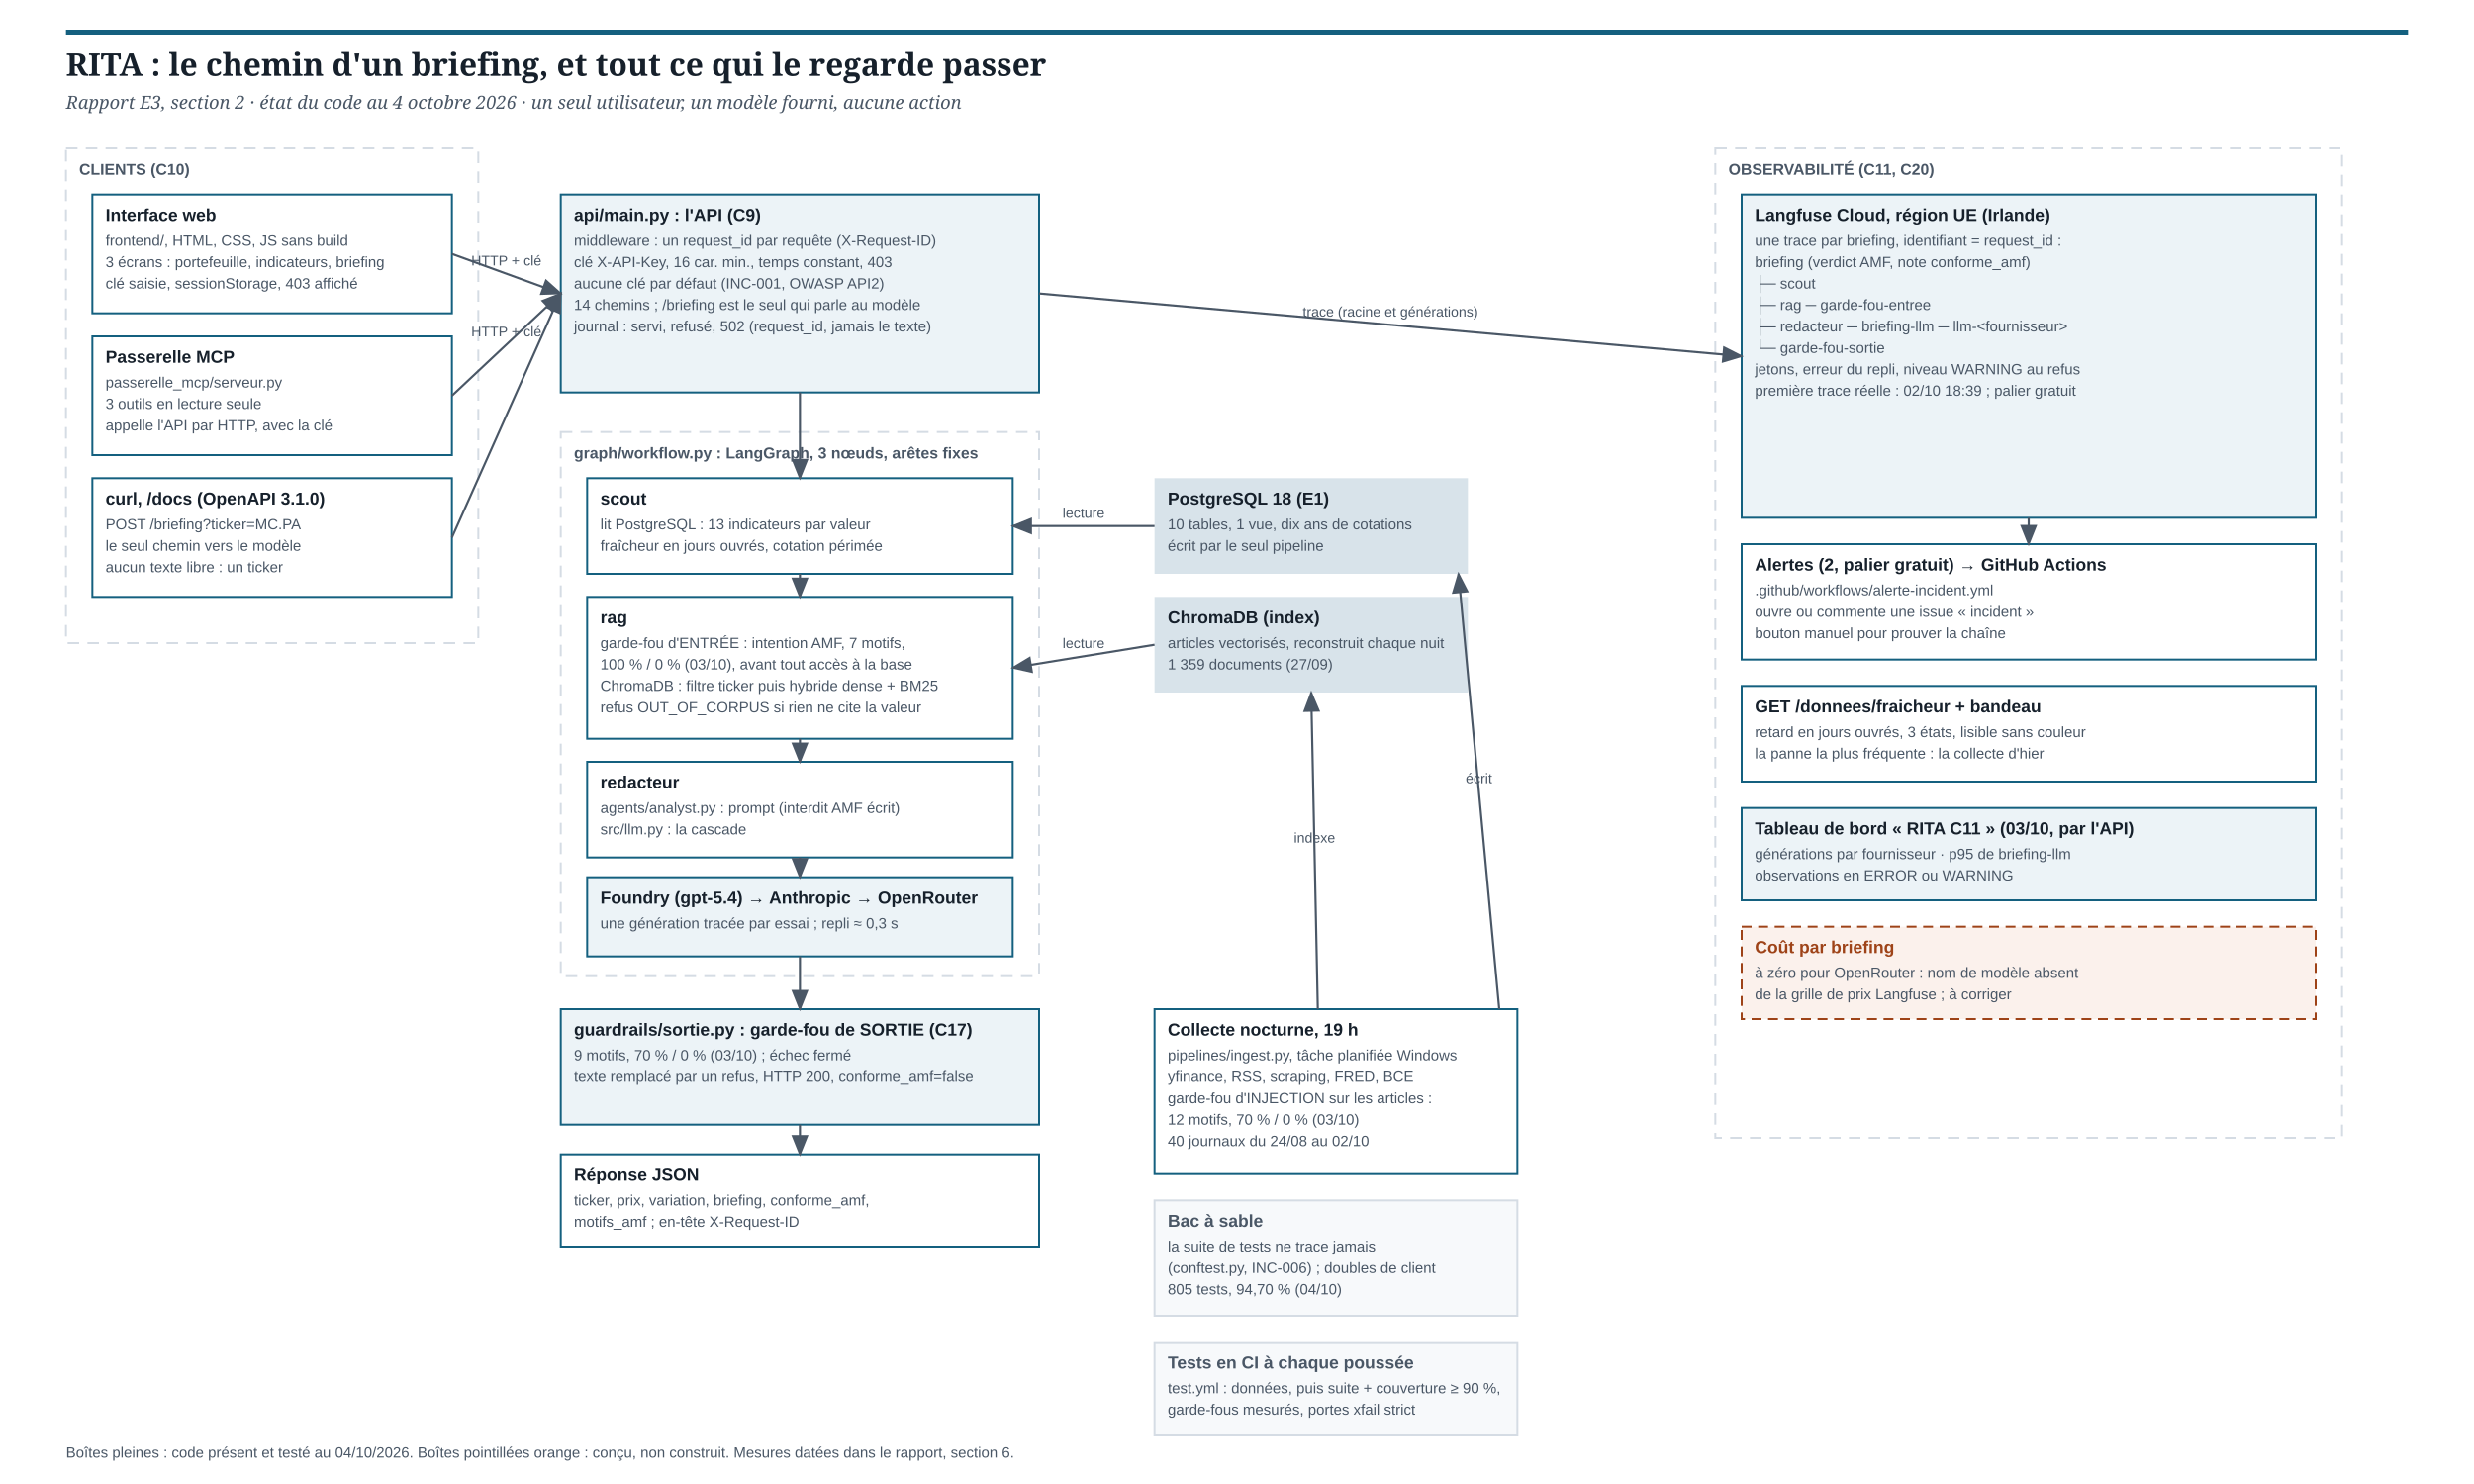
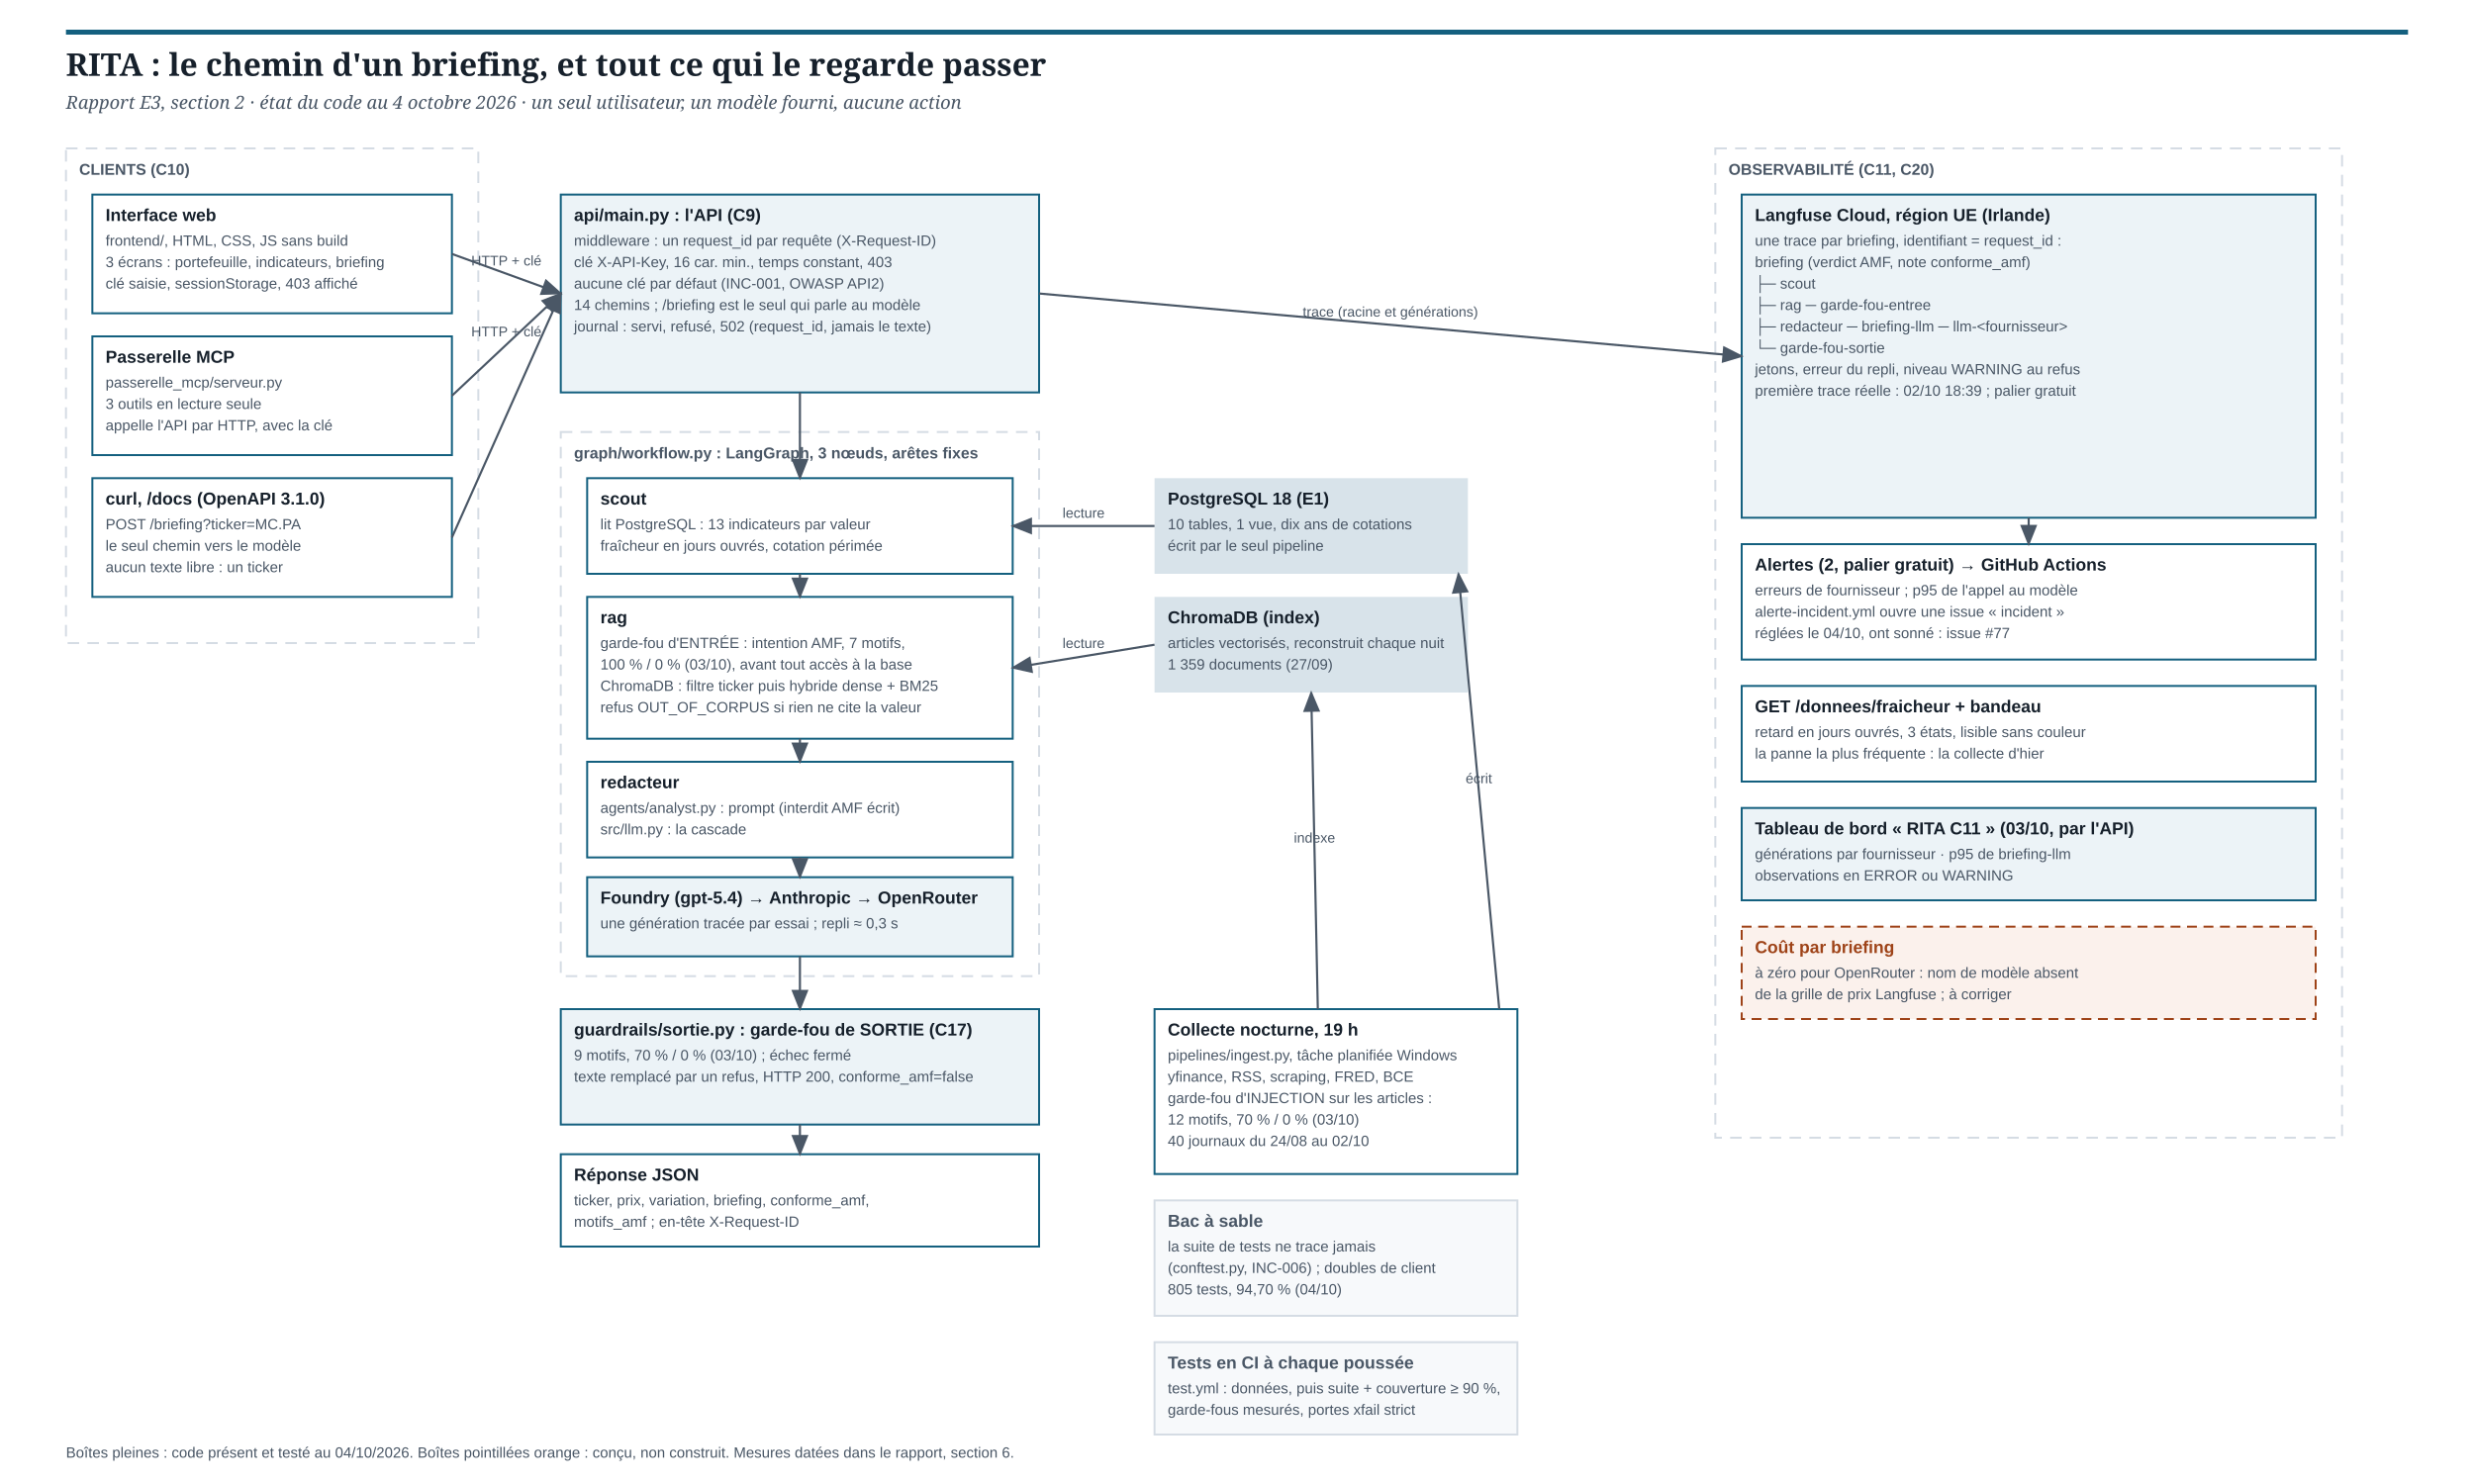
<svg xmlns="http://www.w3.org/2000/svg" width="1500" height="900" viewBox="0 0 1500 900" font-family="Segoe UI,Calibri,Arial,sans-serif">
  <defs>
    <marker id="fl" markerWidth="10" markerHeight="8" refX="9" refY="4" orient="auto">
      <polygon points="0 0,10 4,0 8" fill="#4A5766" />
    </marker>
  </defs>
  <rect width="1500" height="900" fill="#FFFFFF" />
  <rect x="40" y="18" width="1420" height="3" fill="#14607F" />
  <text x="40" y="46" font-family="Georgia,serif" font-size="19" font-weight="600" fill="#16202B">RITA : le chemin d'un briefing, et tout ce qui le regarde passer</text>
  <text x="40" y="66" font-family="Georgia,serif" font-size="11" font-style="italic" fill="#4A5766">Rapport E3, section 2 · état du code au 4 octobre 2026 · un seul utilisateur, un modèle fourni, aucune action</text>
  <rect x="40" y="90" width="250" height="300" fill="none" stroke="#D5DCE4" stroke-width="1.2" stroke-dasharray="7,5" />
  <text x="48" y="106" font-size="9.5" font-weight="700" fill="#4A5766">CLIENTS (C10)</text>
  <rect x="56" y="118" width="218" height="72" fill="#FFFFFF" stroke="#14607F" stroke-width="1.2" />
  <text x="64" y="134" font-size="10.5" font-weight="700" fill="#16202B">Interface web</text>
  <text x="64" y="149" font-size="9" fill="#4A5766">frontend/, HTML, CSS, JS sans build</text>
  <text x="64" y="162" font-size="9" fill="#4A5766">3 écrans : portefeuille, indicateurs, briefing</text>
  <text x="64" y="175" font-size="9" fill="#4A5766">clé saisie, sessionStorage, 403 affiché</text>
  <rect x="56" y="204" width="218" height="72" fill="#FFFFFF" stroke="#14607F" stroke-width="1.2" />
  <text x="64" y="220" font-size="10.5" font-weight="700" fill="#16202B">Passerelle MCP</text>
  <text x="64" y="235" font-size="9" fill="#4A5766">passerelle_mcp/serveur.py</text>
  <text x="64" y="248" font-size="9" fill="#4A5766">3 outils en lecture seule</text>
  <text x="64" y="261" font-size="9" fill="#4A5766">appelle l'API par HTTP, avec la clé</text>
  <rect x="56" y="290" width="218" height="72" fill="#FFFFFF" stroke="#14607F" stroke-width="1.2" />
  <text x="64" y="306" font-size="10.5" font-weight="700" fill="#16202B">curl, /docs (OpenAPI 3.1.0)</text>
  <text x="64" y="321" font-size="9" fill="#4A5766">POST /briefing?ticker=MC.PA</text>
  <text x="64" y="334" font-size="9" fill="#4A5766">le seul chemin vers le modèle</text>
  <text x="64" y="347" font-size="9" fill="#4A5766">aucun texte libre : un ticker</text>
  <rect x="340" y="118" width="290" height="120" fill="#ECF3F7" stroke="#14607F" stroke-width="1.2" />
  <text x="348" y="134" font-size="10.5" font-weight="700" fill="#16202B">api/main.py : l'API (C9)</text>
  <text x="348" y="149" font-size="9" fill="#4A5766">middleware : un request_id par requête (X-Request-ID)</text>
  <text x="348" y="162" font-size="9" fill="#4A5766">clé X-API-Key, 16 car. min., temps constant, 403</text>
  <text x="348" y="175" font-size="9" fill="#4A5766">aucune clé par défaut (INC-001, OWASP API2)</text>
  <text x="348" y="188" font-size="9" fill="#4A5766">14 chemins ; /briefing est le seul qui parle au modèle</text>
  <text x="348" y="201" font-size="9" fill="#4A5766">journal : servi, refusé, 502 (request_id, jamais le texte)</text>
  <rect x="340" y="262" width="290" height="330" fill="none" stroke="#D5DCE4" stroke-width="1.2" stroke-dasharray="7,5" />
  <text x="348" y="278" font-size="9.5" font-weight="700" fill="#4A5766">graph/workflow.py : LangGraph, 3 nœuds, arêtes fixes</text>
  <rect x="356" y="290" width="258" height="58" fill="#FFFFFF" stroke="#14607F" stroke-width="1.2" />
  <text x="364" y="306" font-size="10.5" font-weight="700" fill="#16202B">scout</text>
  <text x="364" y="321" font-size="9" fill="#4A5766">lit PostgreSQL : 13 indicateurs par valeur</text>
  <text x="364" y="334" font-size="9" fill="#4A5766">fraîcheur en jours ouvrés, cotation périmée</text>
  <rect x="356" y="362" width="258" height="86" fill="#FFFFFF" stroke="#14607F" stroke-width="1.2" />
  <text x="364" y="378" font-size="10.5" font-weight="700" fill="#16202B">rag</text>
  <text x="364" y="393" font-size="9" fill="#4A5766">garde-fou d'ENTRÉE : intention AMF, 7 motifs,</text>
  <text x="364" y="406" font-size="9" fill="#4A5766">  100 % / 0 % (03/10), avant tout accès à la base</text>
  <text x="364" y="419" font-size="9" fill="#4A5766">ChromaDB : filtre ticker puis hybride dense + BM25</text>
  <text x="364" y="432" font-size="9" fill="#4A5766">refus OUT_OF_CORPUS si rien ne cite la valeur</text>
  <rect x="356" y="462" width="258" height="58" fill="#FFFFFF" stroke="#14607F" stroke-width="1.2" />
  <text x="364" y="478" font-size="10.5" font-weight="700" fill="#16202B">redacteur</text>
  <text x="364" y="493" font-size="9" fill="#4A5766">agents/analyst.py : prompt (interdit AMF écrit)</text>
  <text x="364" y="506" font-size="9" fill="#4A5766">src/llm.py : la cascade</text>
  <rect x="356" y="532" width="258" height="48" fill="#ECF3F7" stroke="#14607F" stroke-width="1.2" />
  <text x="364" y="548" font-size="10.5" font-weight="700" fill="#16202B">Foundry (gpt-5.4) → Anthropic → OpenRouter</text>
  <text x="364" y="563" font-size="9" fill="#4A5766">une génération tracée par essai ; repli ≈ 0,3 s</text>
  <rect x="340" y="612" width="290" height="70" fill="#ECF3F7" stroke="#14607F" stroke-width="1.2" />
  <text x="348" y="628" font-size="10.5" font-weight="700" fill="#16202B">guardrails/sortie.py : garde-fou de SORTIE (C17)</text>
  <text x="348" y="643" font-size="9" fill="#4A5766">9 motifs, 70 % / 0 % (03/10) ; échec fermé</text>
  <text x="348" y="656" font-size="9" fill="#4A5766">texte remplacé par un refus, HTTP 200, conforme_amf=false</text>
  <rect x="340" y="700" width="290" height="56" fill="#FFFFFF" stroke="#14607F" stroke-width="1.2" />
  <text x="348" y="716" font-size="10.5" font-weight="700" fill="#16202B">Réponse JSON</text>
  <text x="348" y="731" font-size="9" fill="#4A5766">ticker, prix, variation, briefing, conforme_amf,</text>
  <text x="348" y="744" font-size="9" fill="#4A5766">motifs_amf ; en-tête X-Request-ID</text>
  <rect x="700" y="290" width="190" height="58" fill="#D8E3EA" stroke="none" stroke-width="1.2" />
  <text x="708" y="306" font-size="10.5" font-weight="700" fill="#16202B">PostgreSQL 18 (E1)</text>
  <text x="708" y="321" font-size="9" fill="#4A5766">10 tables, 1 vue, dix ans de cotations</text>
  <text x="708" y="334" font-size="9" fill="#4A5766">écrit par le seul pipeline</text>
  <rect x="700" y="362" width="190" height="58" fill="#D8E3EA" stroke="none" stroke-width="1.2" />
  <text x="708" y="378" font-size="10.5" font-weight="700" fill="#16202B">ChromaDB (index)</text>
  <text x="708" y="393" font-size="9" fill="#4A5766">articles vectorisés, reconstruit chaque nuit</text>
  <text x="708" y="406" font-size="9" fill="#4A5766">1 359 documents (27/09)</text>
  <rect x="700" y="612" width="220" height="100" fill="#FFFFFF" stroke="#14607F" stroke-width="1.2" />
  <text x="708" y="628" font-size="10.5" font-weight="700" fill="#16202B">Collecte nocturne, 19 h</text>
  <text x="708" y="643" font-size="9" fill="#4A5766">pipelines/ingest.py, tâche planifiée Windows</text>
  <text x="708" y="656" font-size="9" fill="#4A5766">yfinance, RSS, scraping, FRED, BCE</text>
  <text x="708" y="669" font-size="9" fill="#4A5766">garde-fou d'INJECTION sur les articles :</text>
  <text x="708" y="682" font-size="9" fill="#4A5766">  12 motifs, 70 % / 0 % (03/10)</text>
  <text x="708" y="695" font-size="9" fill="#4A5766">40 journaux du 24/08 au 02/10</text>
  <rect x="1040" y="90" width="380" height="600" fill="none" stroke="#D5DCE4" stroke-width="1.2" stroke-dasharray="7,5" />
  <text x="1048" y="106" font-size="9.5" font-weight="700" fill="#4A5766">OBSERVABILITÉ (C11, C20)</text>
  <rect x="1056" y="118" width="348" height="196" fill="#ECF3F7" stroke="#14607F" stroke-width="1.2" />
  <text x="1064" y="134" font-size="10.5" font-weight="700" fill="#16202B">Langfuse Cloud, région UE (Irlande)</text>
  <text x="1064" y="149" font-size="9" fill="#4A5766">une trace par briefing, identifiant = request_id :</text>
  <text x="1064" y="162" font-size="9" fill="#4A5766">  briefing  (verdict AMF, note conforme_amf)</text>
  <text x="1064" y="175" font-size="9" fill="#4A5766">  ├─ scout</text>
  <text x="1064" y="188" font-size="9" fill="#4A5766">  ├─ rag ─ garde-fou-entree</text>
  <text x="1064" y="201" font-size="9" fill="#4A5766">  ├─ redacteur ─ briefing-llm ─ llm-&lt;fournisseur&gt;</text>
  <text x="1064" y="214" font-size="9" fill="#4A5766">  └─ garde-fou-sortie</text>
  <text x="1064" y="227" font-size="9" fill="#4A5766">jetons, erreur du repli, niveau WARNING au refus</text>
  <text x="1064" y="240" font-size="9" fill="#4A5766">première trace réelle : 02/10 18:39 ; palier gratuit</text>
  <rect x="1056" y="416" width="348" height="58" fill="#FFFFFF" stroke="#14607F" stroke-width="1.2" />
  <text x="1064" y="432" font-size="10.5" font-weight="700" fill="#16202B">GET /donnees/fraicheur + bandeau</text>
  <text x="1064" y="447" font-size="9" fill="#4A5766">retard en jours ouvrés, 3 états, lisible sans couleur</text>
  <text x="1064" y="460" font-size="9" fill="#4A5766">la panne la plus fréquente : la collecte d'hier</text>
  <rect x="1056" y="330" width="348" height="70" fill="#FFFFFF" stroke="#14607F" stroke-width="1.2" />
  <text x="1064" y="346" font-size="10.5" font-weight="700" fill="#16202B">Alertes (2, palier gratuit) → GitHub Actions</text>
-   <text x="1064" y="361" font-size="9" fill="#4A5766">.github/workflows/alerte-incident.yml</text>
-   <text x="1064" y="374" font-size="9" fill="#4A5766">ouvre ou commente une issue « incident »</text>
-   <text x="1064" y="387" font-size="9" fill="#4A5766">bouton manuel pour prouver la chaîne</text>
+   <text x="1064" y="361" font-size="9" fill="#4A5766">erreurs de fournisseur ; p95 de l'appel au modèle</text>
+   <text x="1064" y="374" font-size="9" fill="#4A5766">alerte-incident.yml ouvre une issue « incident »</text>
+   <text x="1064" y="387" font-size="9" fill="#4A5766">réglées le 04/10, ont sonné : issue #77</text>
  <rect x="1056" y="490" width="348" height="56" fill="#ECF3F7" stroke="#14607F" stroke-width="1.2" />
  <text x="1064" y="506" font-size="10.5" font-weight="700" fill="#16202B">Tableau de bord « RITA C11 » (03/10, par l'API)</text>
  <text x="1064" y="521" font-size="9" fill="#4A5766">générations par fournisseur · p95 de briefing-llm</text>
  <text x="1064" y="534" font-size="9" fill="#4A5766">observations en ERROR ou WARNING</text>
  <rect x="1056" y="562" width="348" height="56" fill="#FBF1EC" stroke="#9E4318" stroke-width="1.2" stroke-dasharray="6,4" />
  <text x="1064" y="578" font-size="10.5" font-weight="700" fill="#9E4318">Coût par briefing</text>
  <text x="1064" y="593" font-size="9" fill="#4A5766">à zéro pour OpenRouter : nom de modèle absent</text>
  <text x="1064" y="606" font-size="9" fill="#4A5766">de la grille de prix Langfuse ; à corriger</text>
  <rect x="700" y="728" width="220" height="70" fill="#F7F9FB" stroke="#D5DCE4" stroke-width="1.2" />
  <text x="708" y="744" font-size="10.5" font-weight="700" fill="#4A5766">Bac à sable</text>
  <text x="708" y="759" font-size="9" fill="#4A5766">la suite de tests ne trace jamais</text>
  <text x="708" y="772" font-size="9" fill="#4A5766">(conftest.py, INC-006) ; doubles de client</text>
  <text x="708" y="785" font-size="9" fill="#4A5766">805 tests, 94,70 % (04/10)</text>
  <rect x="700" y="814" width="220" height="56" fill="#F7F9FB" stroke="#D5DCE4" stroke-width="1.2" />
  <text x="708" y="830" font-size="10.5" font-weight="700" fill="#4A5766">Tests en CI à chaque poussée</text>
  <text x="708" y="845" font-size="9" fill="#4A5766">test.yml : données, puis suite + couverture ≥ 90 %,</text>
  <text x="708" y="858" font-size="9" fill="#4A5766">garde-fous mesurés, portes xfail strict</text>
  <line x1="274" y1="154.0" x2="340" y2="178.0" stroke="#4A5766" stroke-width="1.3" marker-end="url(#fl)" />
  <text x="307.0" y="161.0" font-size="8.5" fill="#4A5766" text-anchor="middle">HTTP + clé</text>
  <line x1="274" y1="240.0" x2="340" y2="178.0" stroke="#4A5766" stroke-width="1.3" marker-end="url(#fl)" />
  <text x="307.0" y="204.0" font-size="8.5" fill="#4A5766" text-anchor="middle">HTTP + clé</text>
  <line x1="274" y1="326.0" x2="340" y2="178.0" stroke="#4A5766" stroke-width="1.3" marker-end="url(#fl)" />
  <line x1="485.0" y1="238" x2="485.0" y2="290" stroke="#4A5766" stroke-width="1.3" marker-end="url(#fl)" />
  <line x1="485.0" y1="348" x2="485.0" y2="362" stroke="#4A5766" stroke-width="1.3" marker-end="url(#fl)" />
  <line x1="485.0" y1="448" x2="485.0" y2="462" stroke="#4A5766" stroke-width="1.3" marker-end="url(#fl)" />
  <line x1="485.0" y1="520" x2="485.0" y2="532" stroke="#4A5766" stroke-width="1.3" marker-end="url(#fl)" />
  <line x1="485.0" y1="580" x2="485.0" y2="612" stroke="#4A5766" stroke-width="1.3" marker-end="url(#fl)" />
  <line x1="485.0" y1="682" x2="485.0" y2="700" stroke="#4A5766" stroke-width="1.3" marker-end="url(#fl)" />
  <line x1="700" y1="319.0" x2="614" y2="319.0" stroke="#4A5766" stroke-width="1.3" marker-end="url(#fl)" />
  <text x="657.0" y="314.0" font-size="8.5" fill="#4A5766" text-anchor="middle">lecture</text>
  <line x1="700" y1="391.0" x2="614" y2="405.0" stroke="#4A5766" stroke-width="1.3" marker-end="url(#fl)" />
  <text x="657.0" y="393.0" font-size="8.5" fill="#4A5766" text-anchor="middle">lecture</text>
  <line x1="909.0" y1="612" x2="884.3" y2="348" stroke="#4A5766" stroke-width="1.3" marker-end="url(#fl)" />
  <text x="896.65" y="475.0" font-size="8.5" fill="#4A5766" text-anchor="middle">écrit</text>
  <line x1="799.0" y1="612" x2="795.0" y2="420" stroke="#4A5766" stroke-width="1.3" marker-end="url(#fl)" />
  <text x="797.0" y="511.0" font-size="8.5" fill="#4A5766" text-anchor="middle">indexe</text>
  <line x1="630" y1="178.0" x2="1056" y2="216.0" stroke="#4A5766" stroke-width="1.3" marker-end="url(#fl)" />
  <text x="843.0" y="192.0" font-size="8.5" fill="#4A5766" text-anchor="middle">trace (racine et générations)</text>
  <line x1="1230.0" y1="314" x2="1230.0" y2="330" stroke="#4A5766" stroke-width="1.3" marker-end="url(#fl)" stroke-dasharray="5,4" />
  <text x="40" y="884" font-size="9" fill="#4A5766">Boîtes pleines : code présent et testé au 04/10/2026. Boîtes pointillées orange : conçu, non construit. Mesures datées dans le rapport, section 6.</text>
</svg>
